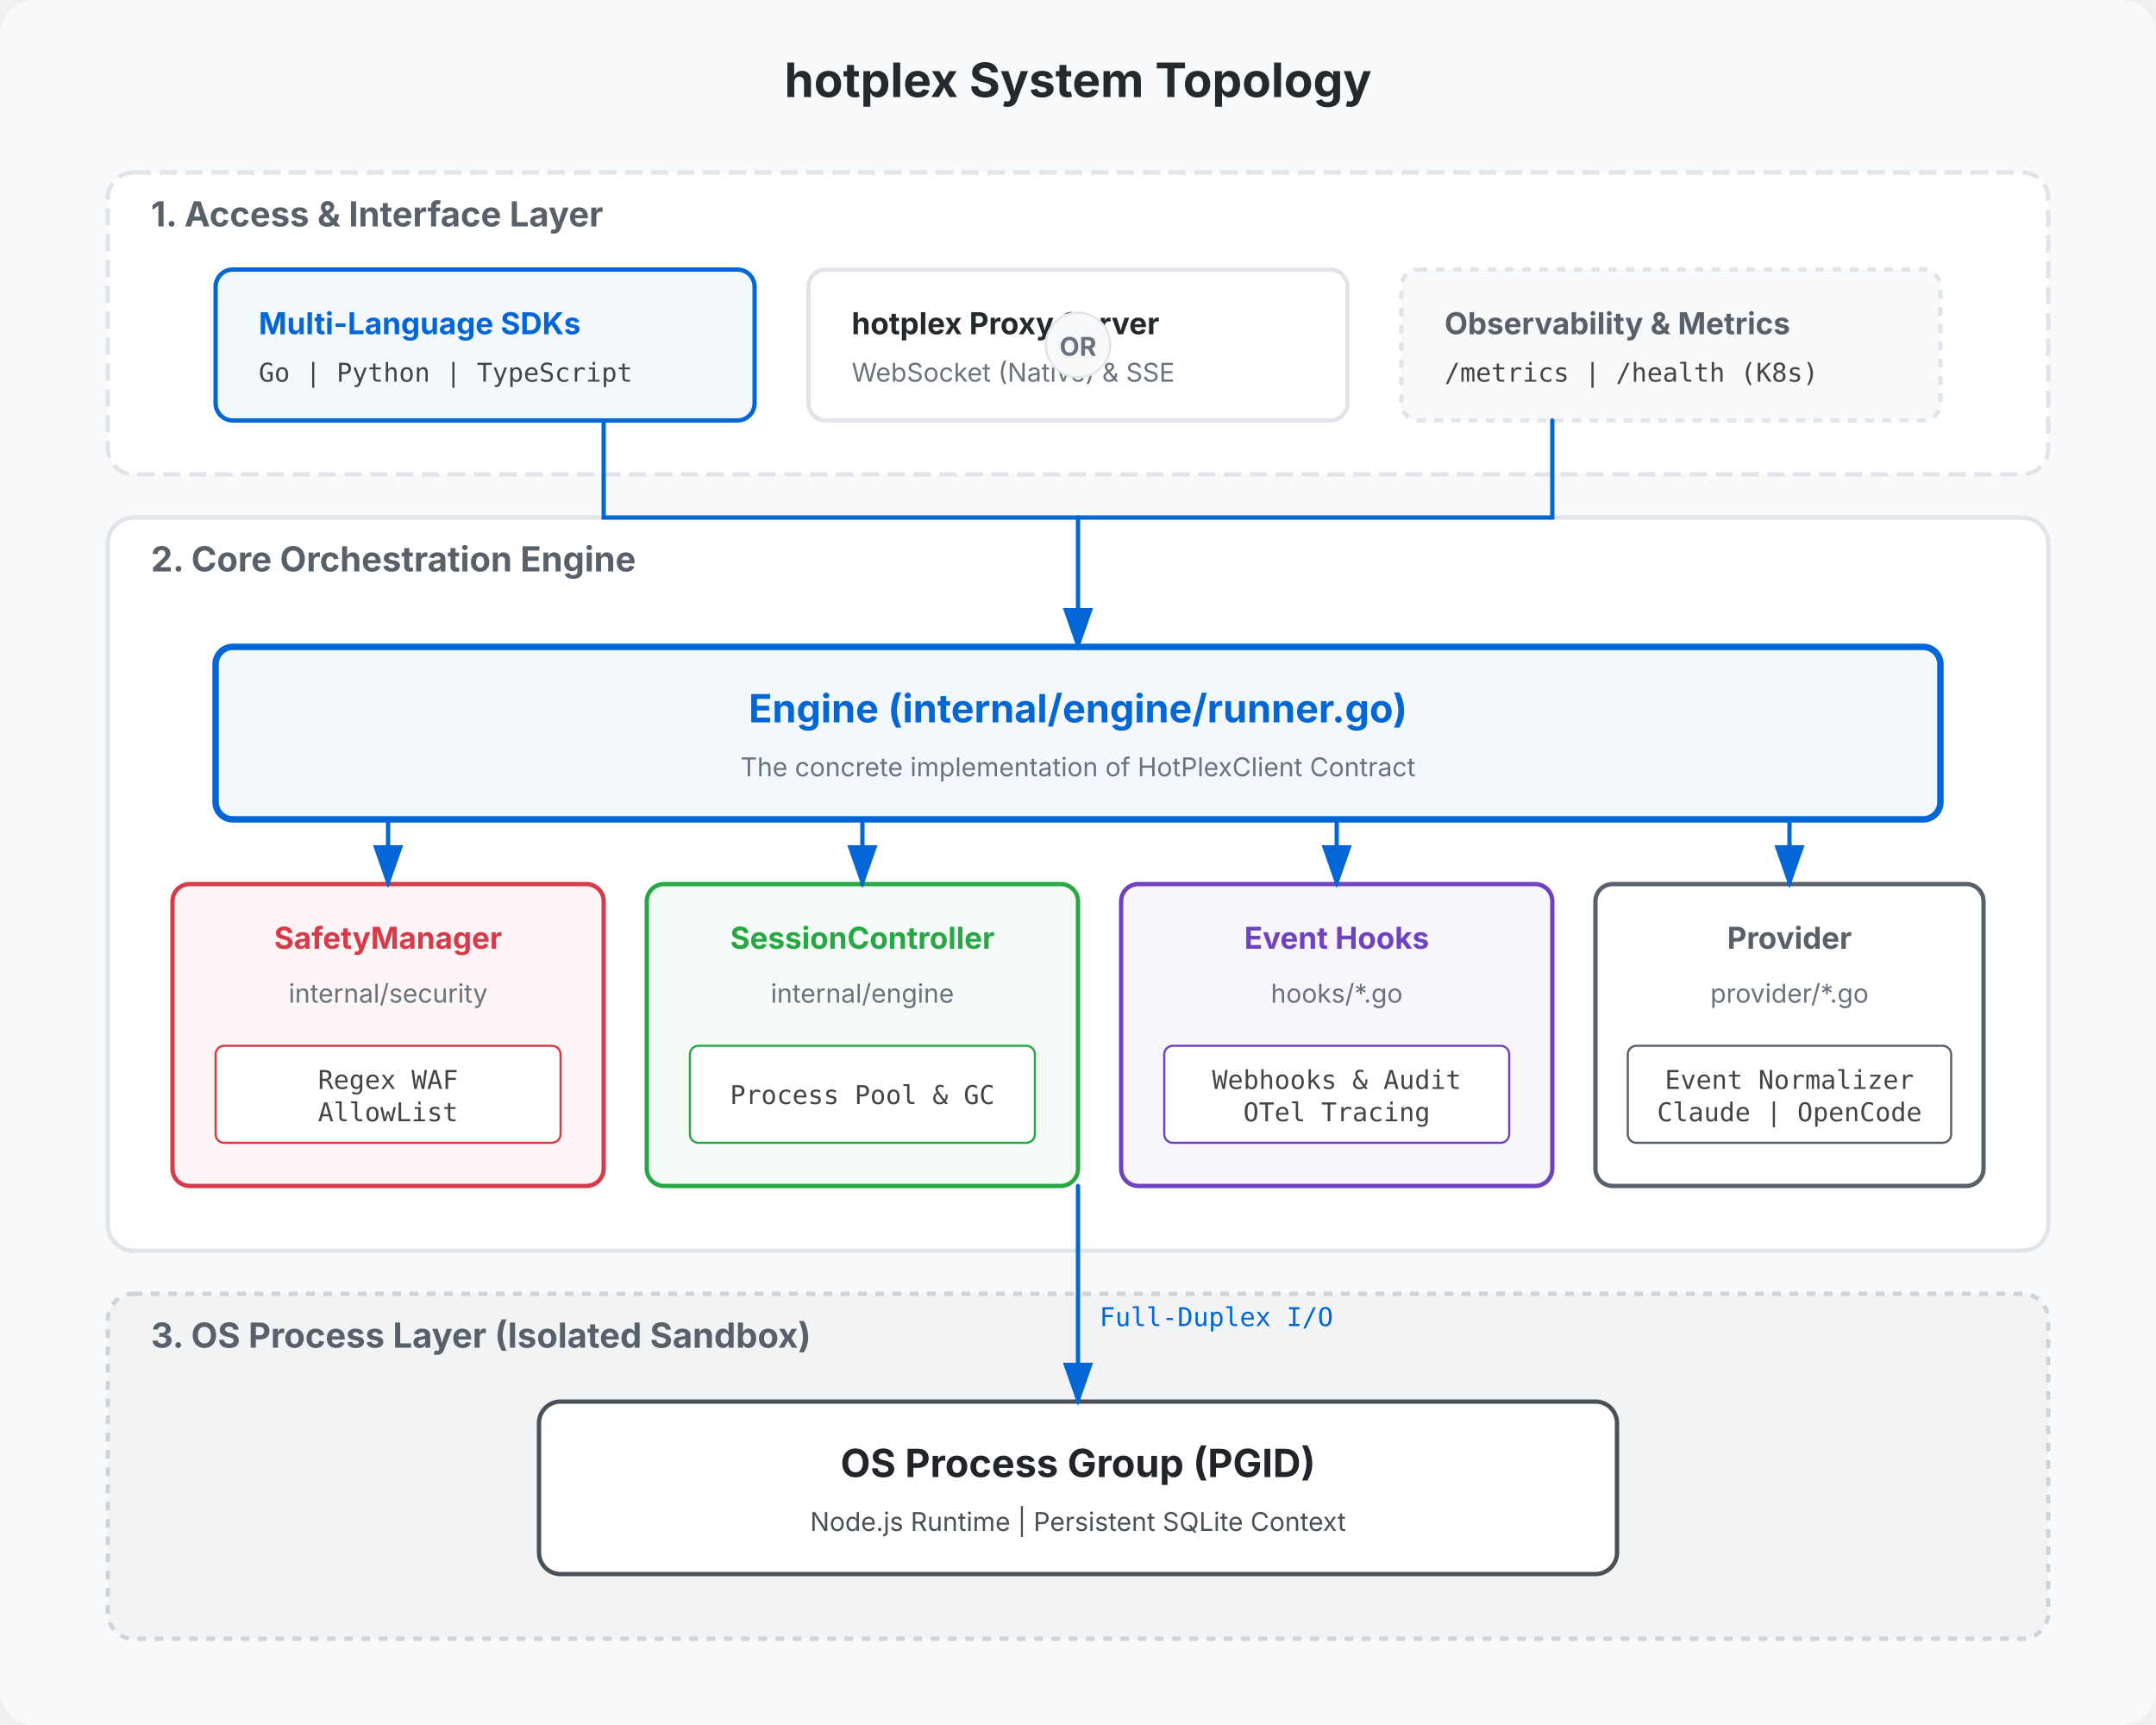
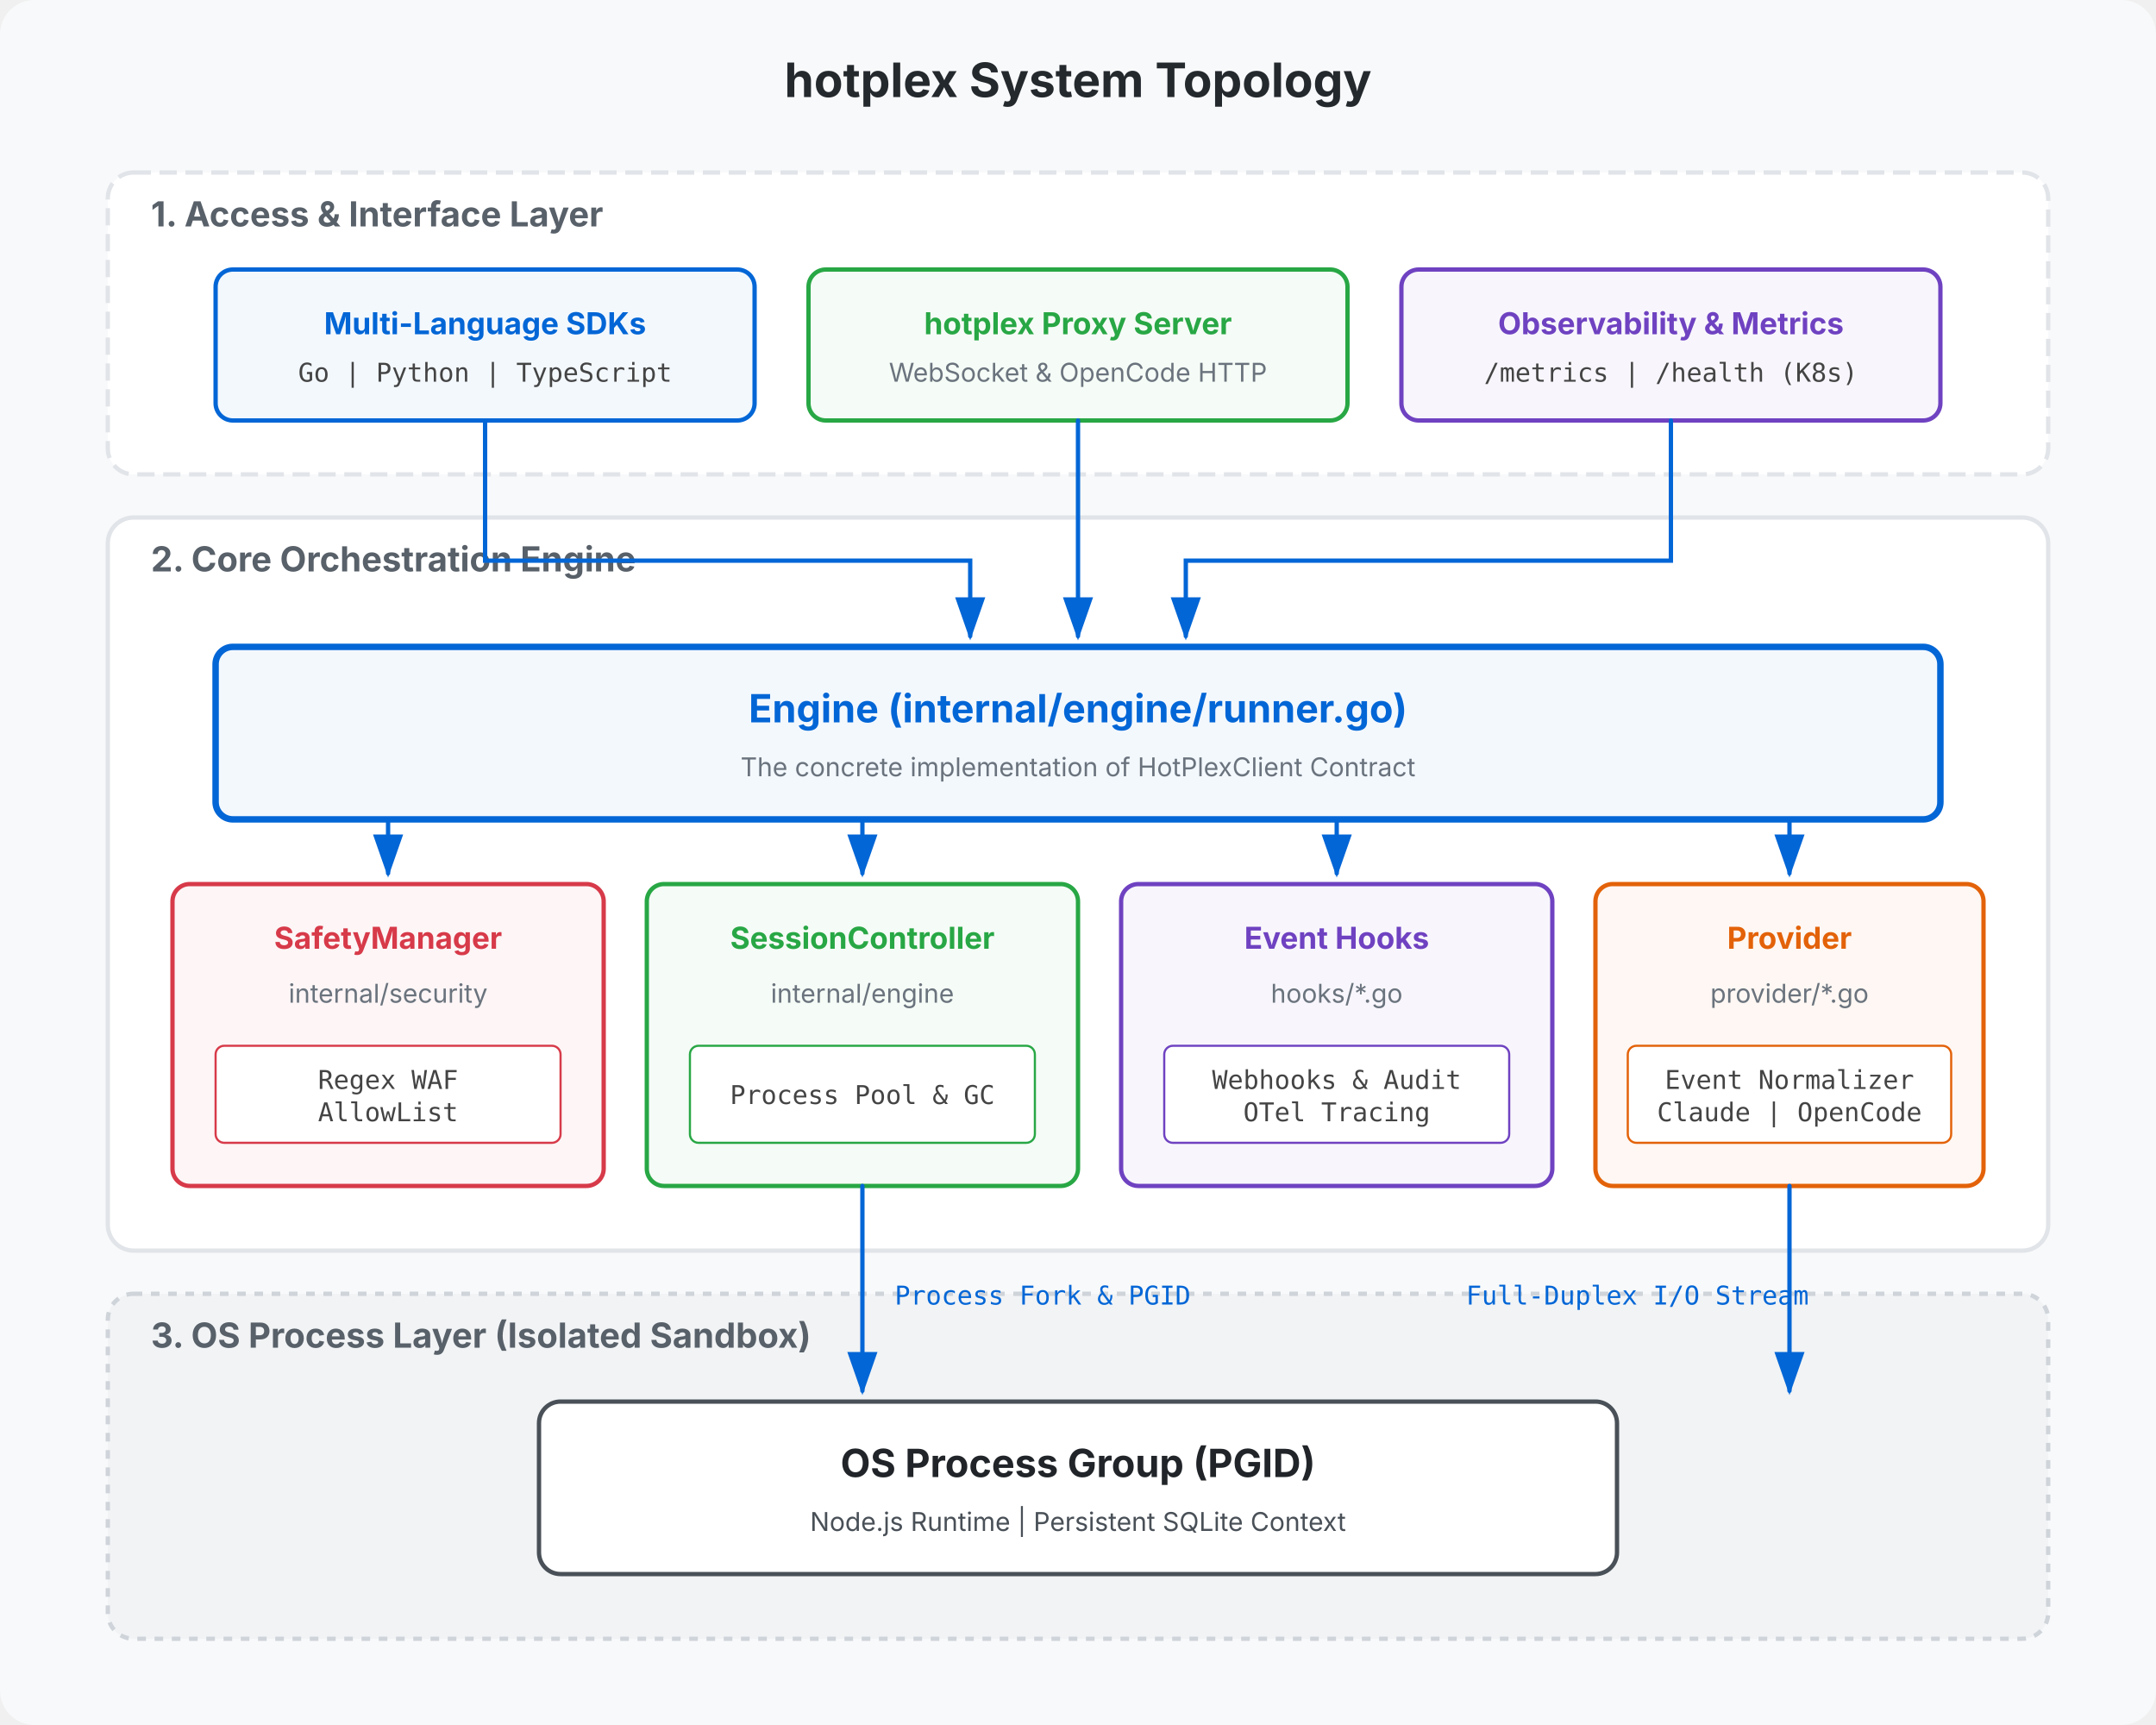
<svg xmlns="http://www.w3.org/2000/svg" viewBox="0 0 1000 800" width="1000" height="800">
  <defs>
    <style>
      .bg { fill: #f8f9fa; }
      .layer-bg { fill: #fff; stroke: #e1e4e8; stroke-width: 2; }
      .layer-sandbox { fill: #f1f3f5; stroke: #cfd4da; stroke-width: 2; stroke-dasharray: 4; }
      .box { rx: 8; fill: #fff; stroke-width: 2; stroke: #e1e4e8; }
      .box-accent { fill: rgba(3, 102, 214, 0.05); stroke: #0366d6; stroke-width: 2; rx: 8; }
      .box-success { fill: rgba(40, 167, 69, 0.05); stroke: #28a745; stroke-width: 2; rx: 8; }
      .box-warning { fill: rgba(215, 58, 73, 0.05); stroke: #d73a49; stroke-width: 2; rx: 8; }
      .box-purple { fill: rgba(111, 66, 193, 0.05); stroke: #6f42c1; stroke-width: 2; rx: 8; }
+       .box-orange { fill: rgba(227, 98, 9, 0.05); stroke: #e36209; stroke-width: 2; rx: 8; }
      
      .text-title { font-family: -apple-system, BlinkMacSystemFont, "Segoe UI", sans-serif; font-weight: bold; font-size: 22px; fill: #24292e; }
      .text-layer { font-family: -apple-system, sans-serif; font-weight: bold; font-size: 16px; fill: #586069; }
      .text-label { font-family: -apple-system, sans-serif; font-weight: bold; font-size: 14px; fill: #24292e; }
      .text-sub { font-family: -apple-system, sans-serif; font-size: 12px; fill: #6a737d; }
      .text-code { font-family: monospace; font-size: 12px; fill: #444; }
      
      .arrow { fill: none; stroke: #0366d6; stroke-width: 2; stroke-linecap: round; }
    </style>
    <marker id="arrowhead" markerWidth="10" markerHeight="7" refX="9" refY="3.5" orient="auto">
      <polygon points="0 0, 10 3.5, 0 7" fill="#0366d6" />
    </marker>
  </defs>
  <rect width="100%" height="100%" class="bg" rx="16" />
  <text x="500" y="45" text-anchor="middle" class="text-title">hotplex System Topology</text>
  <rect x="50" y="80" width="900" height="140" rx="12" class="layer-bg" style="stroke-dasharray: 8 4;" />
  <text x="70" y="105" class="text-layer">1. Access &amp; Interface Layer</text>
  <g transform="translate(100, 125)">
    <rect width="250" height="70" rx="8" class="box-accent" />
-     <text x="20" y="30" class="text-label" style="fill:#0366d6">Multi-Language SDKs</text>
-     <text x="20" y="52" class="text-code">Go | Python | TypeScript</text>
+     <text x="125" y="30" text-anchor="middle" class="text-label" style="fill:#0366d6">Multi-Language SDKs</text>
+     <text x="125" y="52" text-anchor="middle" class="text-code">Go | Python | TypeScript</text>
  </g>
  <g transform="translate(375, 125)">
-     <rect width="250" height="70" rx="8" class="box" />
-     <text x="20" y="30" class="text-label">hotplex Proxy Server</text>
-     <text x="20" y="52" class="text-sub">WebSocket (Native) &amp; SSE</text>
+     <rect width="250" height="70" rx="8" class="box-success" />
+     <text x="125" y="30" text-anchor="middle" class="text-label" style="fill:#28a745">hotplex Proxy Server</text>
+     <text x="125" y="52" text-anchor="middle" class="text-sub">WebSocket &amp; OpenCode HTTP</text>
  </g>
  <g transform="translate(650, 125)">
-     <rect width="250" height="70" rx="8" class="box" style="stroke-dasharray: 4; fill: #f8f9fa" />
-     <text x="20" y="30" class="text-label" style="fill:#586069">Observability &amp; Metrics</text>
-     <text x="20" y="52" class="text-code">/metrics | /health (K8s)</text>
+     <rect width="250" height="70" rx="8" class="box-purple" />
+     <text x="125" y="30" text-anchor="middle" class="text-label" style="fill:#6f42c1">Observability &amp; Metrics</text>
+     <text x="125" y="52" text-anchor="middle" class="text-code">/metrics | /health (K8s)</text>
  </g>
-   <circle cx="500" cy="160" r="15" fill="#f8f9fa" stroke="#e1e4e8" />
-   <text x="500" y="165" text-anchor="middle" class="text-sub" style="font-weight:bold;">OR</text>
  <rect x="50" y="240" width="900" height="340" rx="12" class="layer-bg" />
  <text x="70" y="265" class="text-layer">2. Core Orchestration Engine</text>
  <g transform="translate(100, 300)">
    <rect width="800" height="80" rx="8" class="box-accent" style="stroke-width: 3;" />
    <text x="400" y="35" text-anchor="middle" class="text-title" style="font-size: 18px; fill:#0366d6">Engine (internal/engine/runner.go)</text>
    <text x="400" y="60" text-anchor="middle" class="text-sub">The concrete implementation of HotPlexClient Contract</text>
  </g>
  <g transform="translate(80, 410)">
    <rect width="200" height="140" rx="8" class="box-warning" />
    <text x="100" y="30" text-anchor="middle" class="text-label" style="fill:#d73a49">SafetyManager</text>
    <text x="100" y="55" text-anchor="middle" class="text-sub">internal/security</text>
    <rect x="20" y="75" width="160" height="45" rx="4" fill="#fff" stroke="#d73a49" stroke-width="1" />
    <text x="100" y="95" text-anchor="middle" class="text-code">Regex WAF</text>
    <text x="100" y="110" text-anchor="middle" class="text-code">AllowList</text>
  </g>
  <g transform="translate(300, 410)">
    <rect width="200" height="140" rx="8" class="box-success" />
    <text x="100" y="30" text-anchor="middle" class="text-label" style="fill:#28a745">SessionController</text>
    <text x="100" y="55" text-anchor="middle" class="text-sub">internal/engine</text>
    <rect x="20" y="75" width="160" height="45" rx="4" fill="#fff" stroke="#28a745" stroke-width="1" />
    <text x="100" y="102" text-anchor="middle" class="text-code">Process Pool &amp; GC</text>
  </g>
  <g transform="translate(520, 410)">
    <rect width="200" height="140" rx="8" class="box-purple" />
    <text x="100" y="30" text-anchor="middle" class="text-label" style="fill:#6f42c1">Event Hooks</text>
    <text x="100" y="55" text-anchor="middle" class="text-sub">hooks/*.go</text>
    <rect x="20" y="75" width="160" height="45" rx="4" fill="#fff" stroke="#6f42c1" stroke-width="1" />
    <text x="100" y="95" text-anchor="middle" class="text-code">Webhooks &amp; Audit</text>
    <text x="100" y="110" text-anchor="middle" class="text-code">OTel Tracing</text>
  </g>
  <g transform="translate(740, 410)">
-     <rect width="180" height="140" rx="8" class="box" style="stroke: #586069" />
-     <text x="90" y="30" text-anchor="middle" class="text-label" style="fill:#586069">Provider</text>
+     <rect width="180" height="140" rx="8" class="box-orange" />
+     <text x="90" y="30" text-anchor="middle" class="text-label" style="fill:#e36209">Provider</text>
    <text x="90" y="55" text-anchor="middle" class="text-sub">provider/*.go</text>
-     <rect x="15" y="75" width="150" height="45" rx="4" fill="#fff" stroke="#586069" stroke-width="1" />
+     <rect x="15" y="75" width="150" height="45" rx="4" fill="#fff" stroke="#e36209" stroke-width="1" />
    <text x="90" y="95" text-anchor="middle" class="text-code">Event Normalizer</text>
    <text x="90" y="110" text-anchor="middle" class="text-code">Claude | OpenCode</text>
  </g>
  <rect x="50" y="600" width="900" height="160" rx="12" class="layer-sandbox" />
  <text x="70" y="625" class="text-layer">3. OS Process Layer (Isolated Sandbox)</text>
  <g transform="translate(250, 650)">
    <rect width="500" height="80" rx="10" fill="#fff" stroke="#495057" stroke-width="2" />
    <text x="250" y="35" text-anchor="middle" class="text-title" style="fill:#212529; font-size: 18px;">OS Process Group (PGID)</text>
    <text x="250" y="60" text-anchor="middle" class="text-sub" style="fill:#495057;">Node.js Runtime | Persistent SQLite Context</text>
  </g>
-   <path d="M 280 195 L 280 240 L 500 240" class="arrow" />
-   <path d="M 720 195 L 720 240 L 500 240" class="arrow" />
-   <path d="M 500 240 L 500 300" class="arrow" marker-end="url(#arrowhead)" />
-   <path d="M 180 380 L 180 410" class="arrow" marker-end="url(#arrowhead)" />
-   <path d="M 400 380 L 400 410" class="arrow" marker-end="url(#arrowhead)" />
-   <path d="M 620 380 L 620 410" class="arrow" marker-end="url(#arrowhead)" />
-   <path d="M 830 380 L 830 410" class="arrow" marker-end="url(#arrowhead)" />
-   <path d="M 500 550 L 500 650" class="arrow" marker-end="url(#arrowhead)" />
-   <text x="510" y="615" class="text-code" style="fill:#0366d6">Full-Duplex I/O</text>
+   <path d="M 225 195 L 225 260 L 450 260 L 450 295" class="arrow" marker-end="url(#arrowhead)" />
+   <path d="M 500 195 L 500 295" class="arrow" marker-end="url(#arrowhead)" />
+   <path d="M 775 195 L 775 260 L 550 260 L 550 295" class="arrow" marker-end="url(#arrowhead)" />
+   <path d="M 180 380 L 180 405" class="arrow" marker-end="url(#arrowhead)" />
+   <path d="M 400 380 L 400 405" class="arrow" marker-end="url(#arrowhead)" />
+   <path d="M 620 380 L 620 405" class="arrow" marker-end="url(#arrowhead)" />
+   <path d="M 830 380 L 830 405" class="arrow" marker-end="url(#arrowhead)" />
+   <path d="M 400 550 L 400 645" class="arrow" marker-end="url(#arrowhead)" />
+   <text x="415" y="605" class="text-code" style="fill:#0366d6">Process Fork &amp; PGID</text>
+   <path d="M 830 550 L 830 645" class="arrow" marker-end="url(#arrowhead)" />
+   <text x="680" y="605" class="text-code" style="fill:#0366d6">Full-Duplex I/O Stream</text>
</svg>
